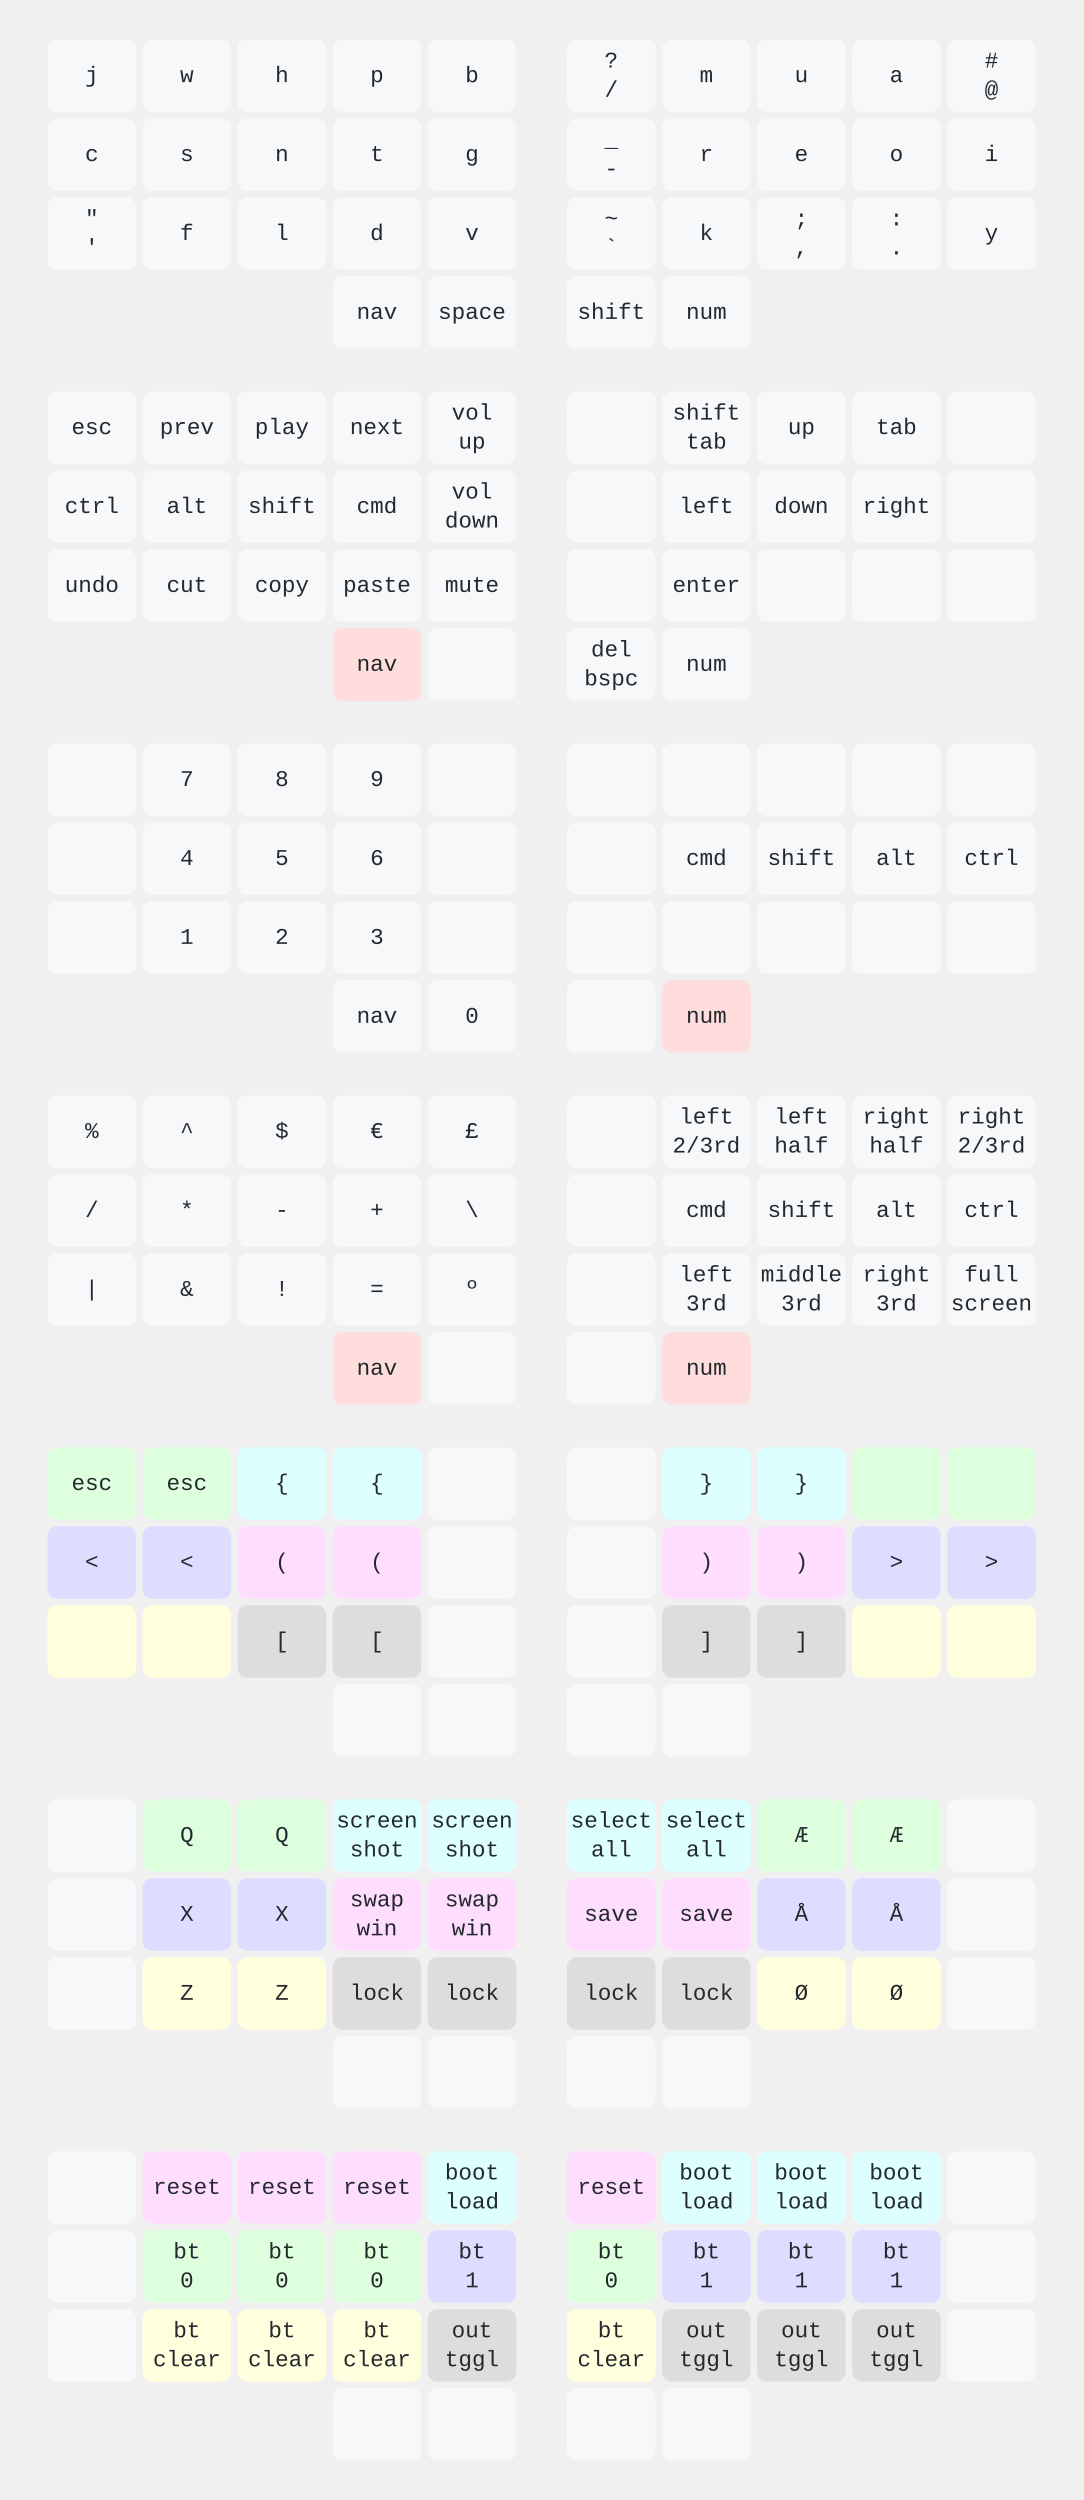
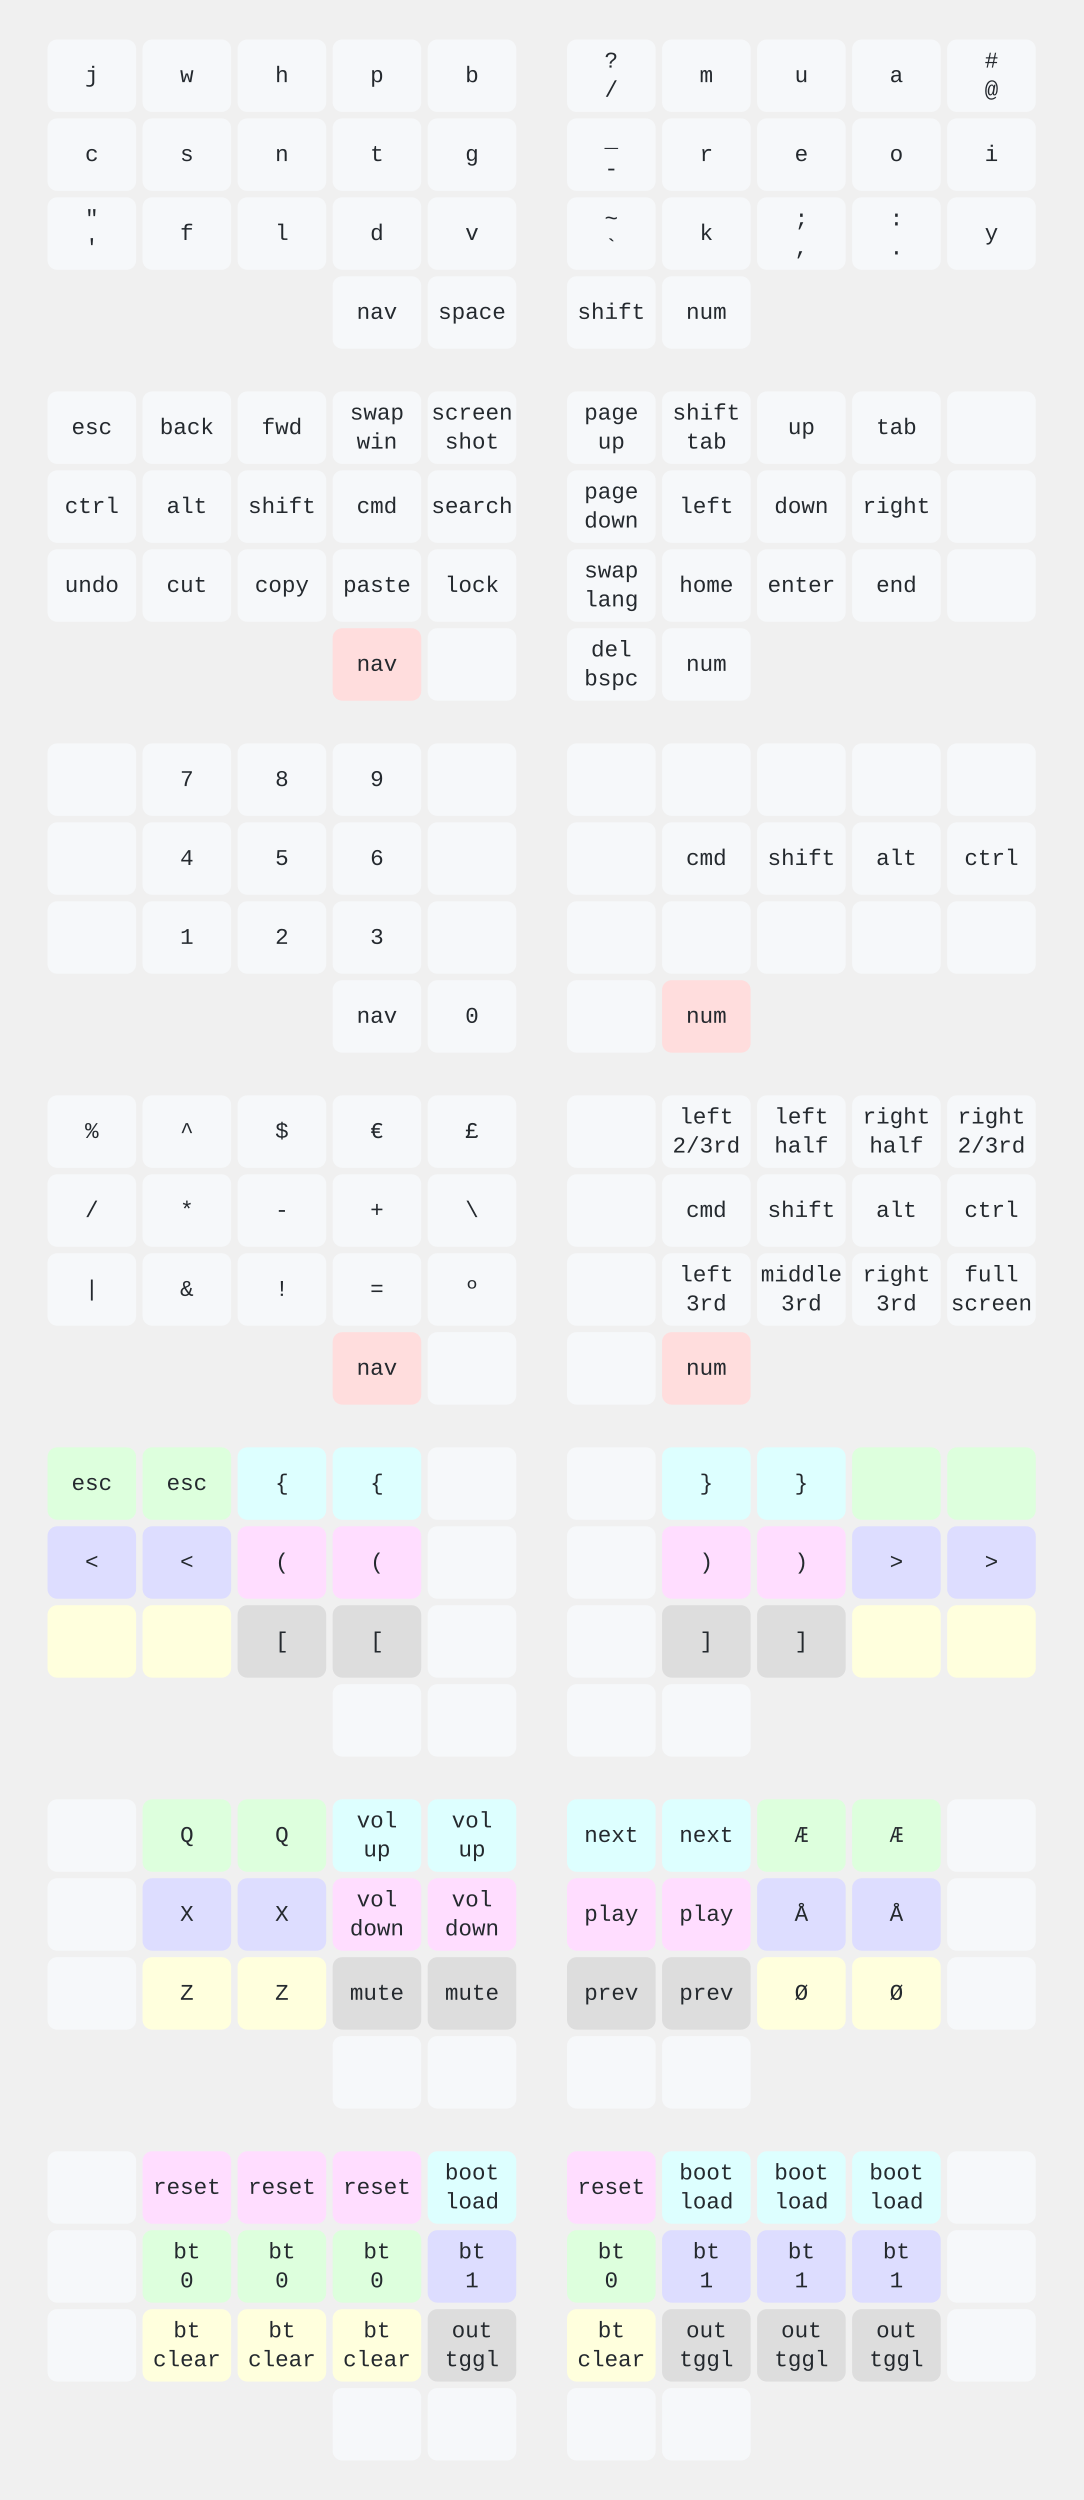
<svg xmlns="http://www.w3.org/2000/svg" width="672.5" height="1552.0" viewBox="0 0 672.5 1552.0">
  <style>
    svg {
        font-family: SFMono-Regular,Consolas,Liberation Mono,Menlo,monospace;
        font-size: 14px;
        font-kerning: normal;
        text-rendering: optimizeLegibility;
        fill: #24292e;
    }

    rect {
        fill: #f6f8fa;
    }

    .green {
        fill: #fdd;
    }

    .green {
        fill: #dfd;
    }

    .purple {
        fill: #ddf;
    }

    .yellow {
        fill: #ffd;
    }

    .blue {
        fill: #dff;
    }

    .pink {
        fill: #fdf;
    }

    .grey {
        fill: #ddd;
    }

    .red {
        fill: #fdd;
    }

    .none {
        fill: #fff;
        fill-opacity: 0.0;
    }
</style>
  <rect rx="6" ry="6" x="29.5" y="24.5" width="55" height="45" class="" />
  <text text-anchor="middle" dominant-baseline="middle" x="57.0" y="47.0">j</text>
  <rect rx="6" ry="6" x="88.5" y="24.5" width="55" height="45" class="" />
  <text text-anchor="middle" dominant-baseline="middle" x="116.0" y="47.0">w</text>
  <rect rx="6" ry="6" x="147.5" y="24.5" width="55" height="45" class="" />
  <text text-anchor="middle" dominant-baseline="middle" x="175.0" y="47.0">h</text>
  <rect rx="6" ry="6" x="206.5" y="24.5" width="55" height="45" class="" />
  <text text-anchor="middle" dominant-baseline="middle" x="234.0" y="47.0">p</text>
  <rect rx="6" ry="6" x="265.5" y="24.5" width="55" height="45" class="" />
  <text text-anchor="middle" dominant-baseline="middle" x="293.0" y="47.0">b</text>
  <rect rx="6" ry="6" x="29.5" y="73.5" width="55" height="45" class="" />
  <text text-anchor="middle" dominant-baseline="middle" x="57.0" y="96.0">c</text>
  <rect rx="6" ry="6" x="88.5" y="73.5" width="55" height="45" class="" />
  <text text-anchor="middle" dominant-baseline="middle" x="116.0" y="96.0">s</text>
  <rect rx="6" ry="6" x="147.5" y="73.5" width="55" height="45" class="" />
  <text text-anchor="middle" dominant-baseline="middle" x="175.0" y="96.0">n</text>
  <rect rx="6" ry="6" x="206.5" y="73.5" width="55" height="45" class="" />
  <text text-anchor="middle" dominant-baseline="middle" x="234.0" y="96.0">t</text>
  <rect rx="6" ry="6" x="265.5" y="73.5" width="55" height="45" class="" />
  <text text-anchor="middle" dominant-baseline="middle" x="293.0" y="96.0">g</text>
  <rect rx="6" ry="6" x="29.5" y="122.5" width="55" height="45" class="" />
  <text text-anchor="middle" dominant-baseline="middle" x="57.0" y="136.0">"</text>
  <text text-anchor="middle" dominant-baseline="middle" x="57.0" y="154.0">'</text>
  <rect rx="6" ry="6" x="88.5" y="122.5" width="55" height="45" class="" />
  <text text-anchor="middle" dominant-baseline="middle" x="116.0" y="145.0">f</text>
  <rect rx="6" ry="6" x="147.5" y="122.5" width="55" height="45" class="" />
  <text text-anchor="middle" dominant-baseline="middle" x="175.0" y="145.0">l</text>
  <rect rx="6" ry="6" x="206.5" y="122.5" width="55" height="45" class="" />
  <text text-anchor="middle" dominant-baseline="middle" x="234.0" y="145.0">d</text>
  <rect rx="6" ry="6" x="265.5" y="122.5" width="55" height="45" class="" />
  <text text-anchor="middle" dominant-baseline="middle" x="293.0" y="145.0">v</text>
  <rect rx="6" ry="6" x="352.0" y="24.5" width="55" height="45" class="" />
  <text text-anchor="middle" dominant-baseline="middle" x="379.5" y="38.0">?</text>
  <text text-anchor="middle" dominant-baseline="middle" x="379.5" y="56.0">/</text>
  <rect rx="6" ry="6" x="411.0" y="24.5" width="55" height="45" class="" />
  <text text-anchor="middle" dominant-baseline="middle" x="438.5" y="47.0">m</text>
  <rect rx="6" ry="6" x="470.0" y="24.5" width="55" height="45" class="" />
  <text text-anchor="middle" dominant-baseline="middle" x="497.5" y="47.0">u</text>
  <rect rx="6" ry="6" x="529.0" y="24.5" width="55" height="45" class="" />
  <text text-anchor="middle" dominant-baseline="middle" x="556.5" y="47.0">a</text>
  <rect rx="6" ry="6" x="588.0" y="24.5" width="55" height="45" class="" />
  <text text-anchor="middle" dominant-baseline="middle" x="615.5" y="38.0">#</text>
  <text text-anchor="middle" dominant-baseline="middle" x="615.5" y="56.0">@</text>
  <rect rx="6" ry="6" x="352.0" y="73.5" width="55" height="45" class="" />
  <text text-anchor="middle" dominant-baseline="middle" x="379.5" y="87.0">_</text>
  <text text-anchor="middle" dominant-baseline="middle" x="379.5" y="105.0">-</text>
  <rect rx="6" ry="6" x="411.0" y="73.5" width="55" height="45" class="" />
  <text text-anchor="middle" dominant-baseline="middle" x="438.5" y="96.0">r</text>
  <rect rx="6" ry="6" x="470.0" y="73.5" width="55" height="45" class="" />
  <text text-anchor="middle" dominant-baseline="middle" x="497.5" y="96.0">e</text>
  <rect rx="6" ry="6" x="529.0" y="73.5" width="55" height="45" class="" />
  <text text-anchor="middle" dominant-baseline="middle" x="556.5" y="96.0">o</text>
  <rect rx="6" ry="6" x="588.0" y="73.5" width="55" height="45" class="" />
  <text text-anchor="middle" dominant-baseline="middle" x="615.5" y="96.0">i</text>
  <rect rx="6" ry="6" x="352.0" y="122.5" width="55" height="45" class="" />
  <text text-anchor="middle" dominant-baseline="middle" x="379.5" y="136.0">~</text>
  <text text-anchor="middle" dominant-baseline="middle" x="379.5" y="154.0">`</text>
  <rect rx="6" ry="6" x="411.0" y="122.5" width="55" height="45" class="" />
  <text text-anchor="middle" dominant-baseline="middle" x="438.5" y="145.0">k</text>
  <rect rx="6" ry="6" x="470.0" y="122.5" width="55" height="45" class="" />
  <text text-anchor="middle" dominant-baseline="middle" x="497.5" y="136.0">;</text>
  <text text-anchor="middle" dominant-baseline="middle" x="497.5" y="154.0">,</text>
  <rect rx="6" ry="6" x="529.0" y="122.5" width="55" height="45" class="" />
  <text text-anchor="middle" dominant-baseline="middle" x="556.5" y="136.0">:</text>
  <text text-anchor="middle" dominant-baseline="middle" x="556.5" y="154.0">.</text>
  <rect rx="6" ry="6" x="588.0" y="122.5" width="55" height="45" class="" />
  <text text-anchor="middle" dominant-baseline="middle" x="615.5" y="145.0">y</text>
  <rect rx="6" ry="6" x="206.5" y="171.5" width="55" height="45" class="" />
  <text text-anchor="middle" dominant-baseline="middle" x="234.0" y="194.0">nav</text>
  <rect rx="6" ry="6" x="265.5" y="171.5" width="55" height="45" class="" />
  <text text-anchor="middle" dominant-baseline="middle" x="293.0" y="194.0">space</text>
  <rect rx="6" ry="6" x="352.0" y="171.5" width="55" height="45" class="" />
  <text text-anchor="middle" dominant-baseline="middle" x="379.5" y="194.0">shift</text>
  <rect rx="6" ry="6" x="411.0" y="171.5" width="55" height="45" class="" />
  <text text-anchor="middle" dominant-baseline="middle" x="438.5" y="194.0">num</text>
  <rect rx="6" ry="6" x="29.5" y="243.0" width="55" height="45" class="" />
  <text text-anchor="middle" dominant-baseline="middle" x="57.0" y="265.5">esc</text>
  <rect rx="6" ry="6" x="88.5" y="243.0" width="55" height="45" class="" />
-   <text text-anchor="middle" dominant-baseline="middle" x="116.0" y="265.5">prev</text>
+   <text text-anchor="middle" dominant-baseline="middle" x="116.0" y="265.5">back</text>
  <rect rx="6" ry="6" x="147.5" y="243.0" width="55" height="45" class="" />
-   <text text-anchor="middle" dominant-baseline="middle" x="175.0" y="265.5">play</text>
+   <text text-anchor="middle" dominant-baseline="middle" x="175.0" y="265.5">fwd</text>
  <rect rx="6" ry="6" x="206.5" y="243.0" width="55" height="45" class="" />
-   <text text-anchor="middle" dominant-baseline="middle" x="234.0" y="265.5">next</text>
+   <text text-anchor="middle" dominant-baseline="middle" x="234.0" y="256.5">swap</text>
+   <text text-anchor="middle" dominant-baseline="middle" x="234.0" y="274.5">win</text>
  <rect rx="6" ry="6" x="265.5" y="243.0" width="55" height="45" class="" />
-   <text text-anchor="middle" dominant-baseline="middle" x="293.0" y="256.5">vol</text>
-   <text text-anchor="middle" dominant-baseline="middle" x="293.0" y="274.5">up</text>
+   <text text-anchor="middle" dominant-baseline="middle" x="293.0" y="256.5">screen</text>
+   <text text-anchor="middle" dominant-baseline="middle" x="293.0" y="274.5">shot</text>
  <rect rx="6" ry="6" x="29.5" y="292.0" width="55" height="45" class="" />
  <text text-anchor="middle" dominant-baseline="middle" x="57.0" y="314.5">ctrl</text>
  <rect rx="6" ry="6" x="88.5" y="292.0" width="55" height="45" class="" />
  <text text-anchor="middle" dominant-baseline="middle" x="116.0" y="314.5">alt</text>
  <rect rx="6" ry="6" x="147.5" y="292.0" width="55" height="45" class="" />
  <text text-anchor="middle" dominant-baseline="middle" x="175.0" y="314.5">shift</text>
  <rect rx="6" ry="6" x="206.5" y="292.0" width="55" height="45" class="" />
  <text text-anchor="middle" dominant-baseline="middle" x="234.0" y="314.5">cmd</text>
  <rect rx="6" ry="6" x="265.5" y="292.0" width="55" height="45" class="" />
-   <text text-anchor="middle" dominant-baseline="middle" x="293.0" y="305.5">vol</text>
-   <text text-anchor="middle" dominant-baseline="middle" x="293.0" y="323.5">down</text>
+   <text text-anchor="middle" dominant-baseline="middle" x="293.0" y="314.5">search</text>
  <rect rx="6" ry="6" x="29.5" y="341.0" width="55" height="45" class="" />
  <text text-anchor="middle" dominant-baseline="middle" x="57.0" y="363.5">undo</text>
  <rect rx="6" ry="6" x="88.5" y="341.0" width="55" height="45" class="" />
  <text text-anchor="middle" dominant-baseline="middle" x="116.0" y="363.5">cut</text>
  <rect rx="6" ry="6" x="147.5" y="341.0" width="55" height="45" class="" />
  <text text-anchor="middle" dominant-baseline="middle" x="175.0" y="363.5">copy</text>
  <rect rx="6" ry="6" x="206.5" y="341.0" width="55" height="45" class="" />
  <text text-anchor="middle" dominant-baseline="middle" x="234.0" y="363.5">paste</text>
  <rect rx="6" ry="6" x="265.5" y="341.0" width="55" height="45" class="" />
-   <text text-anchor="middle" dominant-baseline="middle" x="293.0" y="363.5">mute</text>
+   <text text-anchor="middle" dominant-baseline="middle" x="293.0" y="363.5">lock</text>
  <rect rx="6" ry="6" x="352.0" y="243.0" width="55" height="45" class="" />
+   <text text-anchor="middle" dominant-baseline="middle" x="379.5" y="256.5">page</text>
+   <text text-anchor="middle" dominant-baseline="middle" x="379.5" y="274.5">up</text>
  <rect rx="6" ry="6" x="411.0" y="243.0" width="55" height="45" class="" />
  <text text-anchor="middle" dominant-baseline="middle" x="438.5" y="256.5">shift</text>
  <text text-anchor="middle" dominant-baseline="middle" x="438.5" y="274.5">tab</text>
  <rect rx="6" ry="6" x="470.0" y="243.0" width="55" height="45" class="" />
  <text text-anchor="middle" dominant-baseline="middle" x="497.5" y="265.5">up</text>
  <rect rx="6" ry="6" x="529.0" y="243.0" width="55" height="45" class="" />
  <text text-anchor="middle" dominant-baseline="middle" x="556.5" y="265.5">tab</text>
  <rect rx="6" ry="6" x="588.0" y="243.0" width="55" height="45" class="" />
  <rect rx="6" ry="6" x="352.0" y="292.0" width="55" height="45" class="" />
+   <text text-anchor="middle" dominant-baseline="middle" x="379.5" y="305.5">page</text>
+   <text text-anchor="middle" dominant-baseline="middle" x="379.5" y="323.5">down</text>
  <rect rx="6" ry="6" x="411.0" y="292.0" width="55" height="45" class="" />
  <text text-anchor="middle" dominant-baseline="middle" x="438.5" y="314.5">left</text>
  <rect rx="6" ry="6" x="470.0" y="292.0" width="55" height="45" class="" />
  <text text-anchor="middle" dominant-baseline="middle" x="497.5" y="314.5">down</text>
  <rect rx="6" ry="6" x="529.0" y="292.0" width="55" height="45" class="" />
  <text text-anchor="middle" dominant-baseline="middle" x="556.5" y="314.5">right</text>
  <rect rx="6" ry="6" x="588.0" y="292.0" width="55" height="45" class="" />
  <rect rx="6" ry="6" x="352.0" y="341.0" width="55" height="45" class="" />
+   <text text-anchor="middle" dominant-baseline="middle" x="379.5" y="354.5">swap</text>
+   <text text-anchor="middle" dominant-baseline="middle" x="379.5" y="372.5">lang</text>
  <rect rx="6" ry="6" x="411.0" y="341.0" width="55" height="45" class="" />
-   <text text-anchor="middle" dominant-baseline="middle" x="438.5" y="363.5">enter</text>
+   <text text-anchor="middle" dominant-baseline="middle" x="438.5" y="363.5">home</text>
  <rect rx="6" ry="6" x="470.0" y="341.0" width="55" height="45" class="" />
+   <text text-anchor="middle" dominant-baseline="middle" x="497.5" y="363.5">enter</text>
  <rect rx="6" ry="6" x="529.0" y="341.0" width="55" height="45" class="" />
+   <text text-anchor="middle" dominant-baseline="middle" x="556.5" y="363.5">end</text>
  <rect rx="6" ry="6" x="588.0" y="341.0" width="55" height="45" class="" />
  <rect rx="6" ry="6" x="206.5" y="390.0" width="55" height="45" class="red" />
  <text text-anchor="middle" dominant-baseline="middle" x="234.0" y="412.5">nav</text>
  <rect rx="6" ry="6" x="265.5" y="390.0" width="55" height="45" class="" />
  <rect rx="6" ry="6" x="352.0" y="390.0" width="55" height="45" class="" />
  <text text-anchor="middle" dominant-baseline="middle" x="379.5" y="403.5">del</text>
  <text text-anchor="middle" dominant-baseline="middle" x="379.5" y="421.5">bspc</text>
  <rect rx="6" ry="6" x="411.0" y="390.0" width="55" height="45" class="" />
  <text text-anchor="middle" dominant-baseline="middle" x="438.5" y="412.5">num</text>
  <rect rx="6" ry="6" x="29.5" y="461.5" width="55" height="45" class="" />
  <rect rx="6" ry="6" x="88.5" y="461.5" width="55" height="45" class="" />
  <text text-anchor="middle" dominant-baseline="middle" x="116.0" y="484.0">7</text>
  <rect rx="6" ry="6" x="147.5" y="461.5" width="55" height="45" class="" />
  <text text-anchor="middle" dominant-baseline="middle" x="175.0" y="484.0">8</text>
  <rect rx="6" ry="6" x="206.5" y="461.5" width="55" height="45" class="" />
  <text text-anchor="middle" dominant-baseline="middle" x="234.0" y="484.0">9</text>
  <rect rx="6" ry="6" x="265.5" y="461.5" width="55" height="45" class="" />
  <rect rx="6" ry="6" x="29.5" y="510.5" width="55" height="45" class="" />
  <rect rx="6" ry="6" x="88.5" y="510.5" width="55" height="45" class="" />
  <text text-anchor="middle" dominant-baseline="middle" x="116.0" y="533.0">4</text>
  <rect rx="6" ry="6" x="147.5" y="510.5" width="55" height="45" class="" />
  <text text-anchor="middle" dominant-baseline="middle" x="175.0" y="533.0">5</text>
  <rect rx="6" ry="6" x="206.5" y="510.5" width="55" height="45" class="" />
  <text text-anchor="middle" dominant-baseline="middle" x="234.0" y="533.0">6</text>
  <rect rx="6" ry="6" x="265.5" y="510.5" width="55" height="45" class="" />
  <rect rx="6" ry="6" x="29.5" y="559.5" width="55" height="45" class="" />
  <rect rx="6" ry="6" x="88.5" y="559.5" width="55" height="45" class="" />
  <text text-anchor="middle" dominant-baseline="middle" x="116.0" y="582.0">1</text>
  <rect rx="6" ry="6" x="147.5" y="559.5" width="55" height="45" class="" />
  <text text-anchor="middle" dominant-baseline="middle" x="175.0" y="582.0">2</text>
  <rect rx="6" ry="6" x="206.5" y="559.5" width="55" height="45" class="" />
  <text text-anchor="middle" dominant-baseline="middle" x="234.0" y="582.0">3</text>
  <rect rx="6" ry="6" x="265.5" y="559.5" width="55" height="45" class="" />
  <rect rx="6" ry="6" x="352.0" y="461.5" width="55" height="45" class="" />
  <rect rx="6" ry="6" x="411.0" y="461.5" width="55" height="45" class="" />
  <rect rx="6" ry="6" x="470.0" y="461.5" width="55" height="45" class="" />
  <rect rx="6" ry="6" x="529.0" y="461.5" width="55" height="45" class="" />
  <rect rx="6" ry="6" x="588.0" y="461.5" width="55" height="45" class="" />
  <rect rx="6" ry="6" x="352.0" y="510.5" width="55" height="45" class="" />
  <rect rx="6" ry="6" x="411.0" y="510.5" width="55" height="45" class="" />
  <text text-anchor="middle" dominant-baseline="middle" x="438.5" y="533.0">cmd</text>
  <rect rx="6" ry="6" x="470.0" y="510.5" width="55" height="45" class="" />
  <text text-anchor="middle" dominant-baseline="middle" x="497.5" y="533.0">shift</text>
  <rect rx="6" ry="6" x="529.0" y="510.5" width="55" height="45" class="" />
  <text text-anchor="middle" dominant-baseline="middle" x="556.5" y="533.0">alt</text>
  <rect rx="6" ry="6" x="588.0" y="510.5" width="55" height="45" class="" />
  <text text-anchor="middle" dominant-baseline="middle" x="615.5" y="533.0">ctrl</text>
  <rect rx="6" ry="6" x="352.0" y="559.5" width="55" height="45" class="" />
  <rect rx="6" ry="6" x="411.0" y="559.5" width="55" height="45" class="" />
  <rect rx="6" ry="6" x="470.0" y="559.5" width="55" height="45" class="" />
  <rect rx="6" ry="6" x="529.0" y="559.5" width="55" height="45" class="" />
  <rect rx="6" ry="6" x="588.0" y="559.5" width="55" height="45" class="" />
  <rect rx="6" ry="6" x="206.5" y="608.5" width="55" height="45" class="" />
  <text text-anchor="middle" dominant-baseline="middle" x="234.0" y="631.0">nav</text>
  <rect rx="6" ry="6" x="265.5" y="608.5" width="55" height="45" class="" />
  <text text-anchor="middle" dominant-baseline="middle" x="293.0" y="631.0">0</text>
  <rect rx="6" ry="6" x="352.0" y="608.5" width="55" height="45" class="" />
  <rect rx="6" ry="6" x="411.0" y="608.5" width="55" height="45" class="red" />
  <text text-anchor="middle" dominant-baseline="middle" x="438.5" y="631.0">num</text>
  <rect rx="6" ry="6" x="29.5" y="680.0" width="55" height="45" class="" />
  <text text-anchor="middle" dominant-baseline="middle" x="57.0" y="702.5">%</text>
  <rect rx="6" ry="6" x="88.5" y="680.0" width="55" height="45" class="" />
  <text text-anchor="middle" dominant-baseline="middle" x="116.0" y="702.5">^</text>
  <rect rx="6" ry="6" x="147.5" y="680.0" width="55" height="45" class="" />
  <text text-anchor="middle" dominant-baseline="middle" x="175.0" y="702.5">$</text>
  <rect rx="6" ry="6" x="206.5" y="680.0" width="55" height="45" class="" />
  <text text-anchor="middle" dominant-baseline="middle" x="234.0" y="702.5">€</text>
  <rect rx="6" ry="6" x="265.5" y="680.0" width="55" height="45" class="" />
  <text text-anchor="middle" dominant-baseline="middle" x="293.0" y="702.5">£</text>
  <rect rx="6" ry="6" x="29.5" y="729.0" width="55" height="45" class="" />
  <text text-anchor="middle" dominant-baseline="middle" x="57.0" y="751.5">/</text>
  <rect rx="6" ry="6" x="88.5" y="729.0" width="55" height="45" class="" />
  <text text-anchor="middle" dominant-baseline="middle" x="116.0" y="751.5">*</text>
  <rect rx="6" ry="6" x="147.5" y="729.0" width="55" height="45" class="" />
  <text text-anchor="middle" dominant-baseline="middle" x="175.0" y="751.5">-</text>
  <rect rx="6" ry="6" x="206.5" y="729.0" width="55" height="45" class="" />
  <text text-anchor="middle" dominant-baseline="middle" x="234.0" y="751.5">+</text>
  <rect rx="6" ry="6" x="265.5" y="729.0" width="55" height="45" class="" />
  <text text-anchor="middle" dominant-baseline="middle" x="293.0" y="751.5">\</text>
  <rect rx="6" ry="6" x="29.5" y="778.0" width="55" height="45" class="" />
  <text text-anchor="middle" dominant-baseline="middle" x="57.0" y="800.5">|</text>
  <rect rx="6" ry="6" x="88.5" y="778.0" width="55" height="45" class="" />
  <text text-anchor="middle" dominant-baseline="middle" x="116.0" y="800.5">&amp;</text>
  <rect rx="6" ry="6" x="147.5" y="778.0" width="55" height="45" class="" />
  <text text-anchor="middle" dominant-baseline="middle" x="175.0" y="800.5">!</text>
  <rect rx="6" ry="6" x="206.5" y="778.0" width="55" height="45" class="" />
  <text text-anchor="middle" dominant-baseline="middle" x="234.0" y="800.5">=</text>
  <rect rx="6" ry="6" x="265.5" y="778.0" width="55" height="45" class="" />
  <text text-anchor="middle" dominant-baseline="middle" x="293.0" y="800.5">º</text>
  <rect rx="6" ry="6" x="352.0" y="680.0" width="55" height="45" class="" />
  <rect rx="6" ry="6" x="411.0" y="680.0" width="55" height="45" class="" />
  <text text-anchor="middle" dominant-baseline="middle" x="438.5" y="693.5">left</text>
  <text text-anchor="middle" dominant-baseline="middle" x="438.5" y="711.5">2/3rd</text>
  <rect rx="6" ry="6" x="470.0" y="680.0" width="55" height="45" class="" />
  <text text-anchor="middle" dominant-baseline="middle" x="497.5" y="693.5">left</text>
  <text text-anchor="middle" dominant-baseline="middle" x="497.5" y="711.5">half</text>
  <rect rx="6" ry="6" x="529.0" y="680.0" width="55" height="45" class="" />
  <text text-anchor="middle" dominant-baseline="middle" x="556.5" y="693.5">right</text>
  <text text-anchor="middle" dominant-baseline="middle" x="556.5" y="711.5">half</text>
  <rect rx="6" ry="6" x="588.0" y="680.0" width="55" height="45" class="" />
  <text text-anchor="middle" dominant-baseline="middle" x="615.5" y="693.5">right</text>
  <text text-anchor="middle" dominant-baseline="middle" x="615.5" y="711.5">2/3rd</text>
  <rect rx="6" ry="6" x="352.0" y="729.0" width="55" height="45" class="" />
  <rect rx="6" ry="6" x="411.0" y="729.0" width="55" height="45" class="" />
  <text text-anchor="middle" dominant-baseline="middle" x="438.5" y="751.5">cmd</text>
  <rect rx="6" ry="6" x="470.0" y="729.0" width="55" height="45" class="" />
  <text text-anchor="middle" dominant-baseline="middle" x="497.5" y="751.5">shift</text>
  <rect rx="6" ry="6" x="529.0" y="729.0" width="55" height="45" class="" />
  <text text-anchor="middle" dominant-baseline="middle" x="556.5" y="751.5">alt</text>
  <rect rx="6" ry="6" x="588.0" y="729.0" width="55" height="45" class="" />
  <text text-anchor="middle" dominant-baseline="middle" x="615.5" y="751.5">ctrl</text>
  <rect rx="6" ry="6" x="352.0" y="778.0" width="55" height="45" class="" />
  <rect rx="6" ry="6" x="411.0" y="778.0" width="55" height="45" class="" />
  <text text-anchor="middle" dominant-baseline="middle" x="438.5" y="791.5">left</text>
  <text text-anchor="middle" dominant-baseline="middle" x="438.5" y="809.5">3rd</text>
  <rect rx="6" ry="6" x="470.0" y="778.0" width="55" height="45" class="" />
  <text text-anchor="middle" dominant-baseline="middle" x="497.5" y="791.5">middle</text>
  <text text-anchor="middle" dominant-baseline="middle" x="497.5" y="809.5">3rd</text>
  <rect rx="6" ry="6" x="529.0" y="778.0" width="55" height="45" class="" />
  <text text-anchor="middle" dominant-baseline="middle" x="556.5" y="791.5">right</text>
  <text text-anchor="middle" dominant-baseline="middle" x="556.5" y="809.5">3rd</text>
  <rect rx="6" ry="6" x="588.0" y="778.0" width="55" height="45" class="" />
  <text text-anchor="middle" dominant-baseline="middle" x="615.5" y="791.5">full</text>
  <text text-anchor="middle" dominant-baseline="middle" x="615.5" y="809.5">screen</text>
  <rect rx="6" ry="6" x="206.5" y="827.0" width="55" height="45" class="red" />
  <text text-anchor="middle" dominant-baseline="middle" x="234.0" y="849.5">nav</text>
  <rect rx="6" ry="6" x="265.5" y="827.0" width="55" height="45" class="" />
  <rect rx="6" ry="6" x="352.0" y="827.0" width="55" height="45" class="" />
  <rect rx="6" ry="6" x="411.0" y="827.0" width="55" height="45" class="red" />
  <text text-anchor="middle" dominant-baseline="middle" x="438.5" y="849.5">num</text>
  <rect rx="6" ry="6" x="29.5" y="898.5" width="55" height="45" class="green" />
  <text text-anchor="middle" dominant-baseline="middle" x="57.0" y="921.0">esc</text>
  <rect rx="6" ry="6" x="88.5" y="898.5" width="55" height="45" class="green" />
  <text text-anchor="middle" dominant-baseline="middle" x="116.0" y="921.0">esc</text>
  <rect rx="6" ry="6" x="147.5" y="898.5" width="55" height="45" class="blue" />
  <text text-anchor="middle" dominant-baseline="middle" x="175.0" y="921.0">{</text>
  <rect rx="6" ry="6" x="206.5" y="898.5" width="55" height="45" class="blue" />
  <text text-anchor="middle" dominant-baseline="middle" x="234.0" y="921.0">{</text>
  <rect rx="6" ry="6" x="265.5" y="898.5" width="55" height="45" class="" />
  <rect rx="6" ry="6" x="29.5" y="947.5" width="55" height="45" class="purple" />
  <text text-anchor="middle" dominant-baseline="middle" x="57.0" y="970.0">&lt;</text>
  <rect rx="6" ry="6" x="88.5" y="947.5" width="55" height="45" class="purple" />
  <text text-anchor="middle" dominant-baseline="middle" x="116.0" y="970.0">&lt;</text>
  <rect rx="6" ry="6" x="147.5" y="947.5" width="55" height="45" class="pink" />
  <text text-anchor="middle" dominant-baseline="middle" x="175.0" y="970.0">(</text>
  <rect rx="6" ry="6" x="206.5" y="947.5" width="55" height="45" class="pink" />
  <text text-anchor="middle" dominant-baseline="middle" x="234.0" y="970.0">(</text>
  <rect rx="6" ry="6" x="265.5" y="947.5" width="55" height="45" class="" />
  <rect rx="6" ry="6" x="29.5" y="996.5" width="55" height="45" class="yellow" />
  <rect rx="6" ry="6" x="88.5" y="996.5" width="55" height="45" class="yellow" />
  <rect rx="6" ry="6" x="147.5" y="996.5" width="55" height="45" class="grey" />
  <text text-anchor="middle" dominant-baseline="middle" x="175.0" y="1019.0">[</text>
  <rect rx="6" ry="6" x="206.5" y="996.5" width="55" height="45" class="grey" />
  <text text-anchor="middle" dominant-baseline="middle" x="234.0" y="1019.0">[</text>
  <rect rx="6" ry="6" x="265.5" y="996.5" width="55" height="45" class="" />
  <rect rx="6" ry="6" x="352.0" y="898.5" width="55" height="45" class="" />
  <rect rx="6" ry="6" x="411.0" y="898.5" width="55" height="45" class="blue" />
  <text text-anchor="middle" dominant-baseline="middle" x="438.5" y="921.0">}</text>
  <rect rx="6" ry="6" x="470.0" y="898.5" width="55" height="45" class="blue" />
  <text text-anchor="middle" dominant-baseline="middle" x="497.5" y="921.0">}</text>
  <rect rx="6" ry="6" x="529.0" y="898.5" width="55" height="45" class="green" />
  <rect rx="6" ry="6" x="588.0" y="898.5" width="55" height="45" class="green" />
  <rect rx="6" ry="6" x="352.0" y="947.5" width="55" height="45" class="" />
  <rect rx="6" ry="6" x="411.0" y="947.5" width="55" height="45" class="pink" />
  <text text-anchor="middle" dominant-baseline="middle" x="438.5" y="970.0">)</text>
  <rect rx="6" ry="6" x="470.0" y="947.5" width="55" height="45" class="pink" />
  <text text-anchor="middle" dominant-baseline="middle" x="497.5" y="970.0">)</text>
  <rect rx="6" ry="6" x="529.0" y="947.5" width="55" height="45" class="purple" />
  <text text-anchor="middle" dominant-baseline="middle" x="556.5" y="970.0">&gt;</text>
  <rect rx="6" ry="6" x="588.0" y="947.5" width="55" height="45" class="purple" />
  <text text-anchor="middle" dominant-baseline="middle" x="615.5" y="970.0">&gt;</text>
  <rect rx="6" ry="6" x="352.0" y="996.5" width="55" height="45" class="" />
  <rect rx="6" ry="6" x="411.0" y="996.5" width="55" height="45" class="grey" />
  <text text-anchor="middle" dominant-baseline="middle" x="438.5" y="1019.0">]</text>
  <rect rx="6" ry="6" x="470.0" y="996.5" width="55" height="45" class="grey" />
  <text text-anchor="middle" dominant-baseline="middle" x="497.5" y="1019.0">]</text>
  <rect rx="6" ry="6" x="529.0" y="996.5" width="55" height="45" class="yellow" />
  <rect rx="6" ry="6" x="588.0" y="996.5" width="55" height="45" class="yellow" />
  <rect rx="6" ry="6" x="206.5" y="1045.5" width="55" height="45" class="" />
  <rect rx="6" ry="6" x="265.5" y="1045.5" width="55" height="45" class="" />
  <rect rx="6" ry="6" x="352.0" y="1045.5" width="55" height="45" class="" />
  <rect rx="6" ry="6" x="411.0" y="1045.5" width="55" height="45" class="" />
  <rect rx="6" ry="6" x="29.5" y="1117.0" width="55" height="45" class="" />
  <rect rx="6" ry="6" x="88.5" y="1117.0" width="55" height="45" class="green" />
  <text text-anchor="middle" dominant-baseline="middle" x="116.0" y="1139.5">Q</text>
  <rect rx="6" ry="6" x="147.5" y="1117.0" width="55" height="45" class="green" />
  <text text-anchor="middle" dominant-baseline="middle" x="175.0" y="1139.5">Q</text>
  <rect rx="6" ry="6" x="206.5" y="1117.0" width="55" height="45" class="blue" />
-   <text text-anchor="middle" dominant-baseline="middle" x="234.0" y="1130.5">screen</text>
-   <text text-anchor="middle" dominant-baseline="middle" x="234.0" y="1148.5">shot</text>
+   <text text-anchor="middle" dominant-baseline="middle" x="234.0" y="1130.5">vol</text>
+   <text text-anchor="middle" dominant-baseline="middle" x="234.0" y="1148.5">up</text>
  <rect rx="6" ry="6" x="265.5" y="1117.0" width="55" height="45" class="blue" />
-   <text text-anchor="middle" dominant-baseline="middle" x="293.0" y="1130.5">screen</text>
-   <text text-anchor="middle" dominant-baseline="middle" x="293.0" y="1148.5">shot</text>
+   <text text-anchor="middle" dominant-baseline="middle" x="293.0" y="1130.5">vol</text>
+   <text text-anchor="middle" dominant-baseline="middle" x="293.0" y="1148.5">up</text>
  <rect rx="6" ry="6" x="29.5" y="1166.0" width="55" height="45" class="" />
  <rect rx="6" ry="6" x="88.5" y="1166.0" width="55" height="45" class="purple" />
  <text text-anchor="middle" dominant-baseline="middle" x="116.0" y="1188.5">X</text>
  <rect rx="6" ry="6" x="147.5" y="1166.0" width="55" height="45" class="purple" />
  <text text-anchor="middle" dominant-baseline="middle" x="175.0" y="1188.5">X</text>
  <rect rx="6" ry="6" x="206.5" y="1166.0" width="55" height="45" class="pink" />
-   <text text-anchor="middle" dominant-baseline="middle" x="234.0" y="1179.5">swap</text>
-   <text text-anchor="middle" dominant-baseline="middle" x="234.0" y="1197.5">win</text>
+   <text text-anchor="middle" dominant-baseline="middle" x="234.0" y="1179.5">vol</text>
+   <text text-anchor="middle" dominant-baseline="middle" x="234.0" y="1197.5">down</text>
  <rect rx="6" ry="6" x="265.5" y="1166.0" width="55" height="45" class="pink" />
-   <text text-anchor="middle" dominant-baseline="middle" x="293.0" y="1179.5">swap</text>
-   <text text-anchor="middle" dominant-baseline="middle" x="293.0" y="1197.5">win</text>
+   <text text-anchor="middle" dominant-baseline="middle" x="293.0" y="1179.5">vol</text>
+   <text text-anchor="middle" dominant-baseline="middle" x="293.0" y="1197.5">down</text>
  <rect rx="6" ry="6" x="29.5" y="1215.0" width="55" height="45" class="" />
  <rect rx="6" ry="6" x="88.5" y="1215.0" width="55" height="45" class="yellow" />
  <text text-anchor="middle" dominant-baseline="middle" x="116.0" y="1237.5">Z</text>
  <rect rx="6" ry="6" x="147.5" y="1215.0" width="55" height="45" class="yellow" />
  <text text-anchor="middle" dominant-baseline="middle" x="175.0" y="1237.5">Z</text>
  <rect rx="6" ry="6" x="206.5" y="1215.0" width="55" height="45" class="grey" />
-   <text text-anchor="middle" dominant-baseline="middle" x="234.0" y="1237.5">lock</text>
+   <text text-anchor="middle" dominant-baseline="middle" x="234.0" y="1237.5">mute</text>
  <rect rx="6" ry="6" x="265.5" y="1215.0" width="55" height="45" class="grey" />
-   <text text-anchor="middle" dominant-baseline="middle" x="293.0" y="1237.5">lock</text>
+   <text text-anchor="middle" dominant-baseline="middle" x="293.0" y="1237.5">mute</text>
  <rect rx="6" ry="6" x="352.0" y="1117.0" width="55" height="45" class="blue" />
-   <text text-anchor="middle" dominant-baseline="middle" x="379.5" y="1130.5">select</text>
-   <text text-anchor="middle" dominant-baseline="middle" x="379.5" y="1148.5">all</text>
+   <text text-anchor="middle" dominant-baseline="middle" x="379.5" y="1139.5">next</text>
  <rect rx="6" ry="6" x="411.0" y="1117.0" width="55" height="45" class="blue" />
-   <text text-anchor="middle" dominant-baseline="middle" x="438.5" y="1130.5">select</text>
-   <text text-anchor="middle" dominant-baseline="middle" x="438.5" y="1148.5">all</text>
+   <text text-anchor="middle" dominant-baseline="middle" x="438.5" y="1139.5">next</text>
  <rect rx="6" ry="6" x="470.0" y="1117.0" width="55" height="45" class="green" />
  <text text-anchor="middle" dominant-baseline="middle" x="497.5" y="1139.5">Æ</text>
  <rect rx="6" ry="6" x="529.0" y="1117.0" width="55" height="45" class="green" />
  <text text-anchor="middle" dominant-baseline="middle" x="556.5" y="1139.5">Æ</text>
  <rect rx="6" ry="6" x="588.0" y="1117.0" width="55" height="45" class="" />
  <rect rx="6" ry="6" x="352.0" y="1166.0" width="55" height="45" class="pink" />
-   <text text-anchor="middle" dominant-baseline="middle" x="379.5" y="1188.5">save</text>
+   <text text-anchor="middle" dominant-baseline="middle" x="379.5" y="1188.5">play</text>
  <rect rx="6" ry="6" x="411.0" y="1166.0" width="55" height="45" class="pink" />
-   <text text-anchor="middle" dominant-baseline="middle" x="438.5" y="1188.5">save</text>
+   <text text-anchor="middle" dominant-baseline="middle" x="438.5" y="1188.5">play</text>
  <rect rx="6" ry="6" x="470.0" y="1166.0" width="55" height="45" class="purple" />
  <text text-anchor="middle" dominant-baseline="middle" x="497.5" y="1188.5">Å</text>
  <rect rx="6" ry="6" x="529.0" y="1166.0" width="55" height="45" class="purple" />
  <text text-anchor="middle" dominant-baseline="middle" x="556.5" y="1188.5">Å</text>
  <rect rx="6" ry="6" x="588.0" y="1166.0" width="55" height="45" class="" />
  <rect rx="6" ry="6" x="352.0" y="1215.0" width="55" height="45" class="grey" />
-   <text text-anchor="middle" dominant-baseline="middle" x="379.5" y="1237.5">lock</text>
+   <text text-anchor="middle" dominant-baseline="middle" x="379.5" y="1237.5">prev</text>
  <rect rx="6" ry="6" x="411.0" y="1215.0" width="55" height="45" class="grey" />
-   <text text-anchor="middle" dominant-baseline="middle" x="438.5" y="1237.5">lock</text>
+   <text text-anchor="middle" dominant-baseline="middle" x="438.5" y="1237.5">prev</text>
  <rect rx="6" ry="6" x="470.0" y="1215.0" width="55" height="45" class="yellow" />
  <text text-anchor="middle" dominant-baseline="middle" x="497.5" y="1237.5">Ø</text>
  <rect rx="6" ry="6" x="529.0" y="1215.0" width="55" height="45" class="yellow" />
  <text text-anchor="middle" dominant-baseline="middle" x="556.5" y="1237.5">Ø</text>
  <rect rx="6" ry="6" x="588.0" y="1215.0" width="55" height="45" class="" />
  <rect rx="6" ry="6" x="206.5" y="1264.0" width="55" height="45" class="" />
  <rect rx="6" ry="6" x="265.5" y="1264.0" width="55" height="45" class="" />
  <rect rx="6" ry="6" x="352.0" y="1264.0" width="55" height="45" class="" />
  <rect rx="6" ry="6" x="411.0" y="1264.0" width="55" height="45" class="" />
  <rect rx="6" ry="6" x="29.5" y="1335.5" width="55" height="45" class="" />
  <rect rx="6" ry="6" x="88.5" y="1335.5" width="55" height="45" class="pink" />
  <text text-anchor="middle" dominant-baseline="middle" x="116.0" y="1358.0">reset</text>
  <rect rx="6" ry="6" x="147.5" y="1335.5" width="55" height="45" class="pink" />
  <text text-anchor="middle" dominant-baseline="middle" x="175.0" y="1358.0">reset</text>
  <rect rx="6" ry="6" x="206.5" y="1335.5" width="55" height="45" class="pink" />
  <text text-anchor="middle" dominant-baseline="middle" x="234.0" y="1358.0">reset</text>
  <rect rx="6" ry="6" x="265.5" y="1335.5" width="55" height="45" class="blue" />
  <text text-anchor="middle" dominant-baseline="middle" x="293.0" y="1349.0">boot</text>
  <text text-anchor="middle" dominant-baseline="middle" x="293.0" y="1367.0">load</text>
  <rect rx="6" ry="6" x="29.5" y="1384.5" width="55" height="45" class="" />
  <rect rx="6" ry="6" x="88.5" y="1384.5" width="55" height="45" class="green" />
  <text text-anchor="middle" dominant-baseline="middle" x="116.0" y="1398.0">bt</text>
  <text text-anchor="middle" dominant-baseline="middle" x="116.0" y="1416.0">0</text>
  <rect rx="6" ry="6" x="147.5" y="1384.5" width="55" height="45" class="green" />
  <text text-anchor="middle" dominant-baseline="middle" x="175.0" y="1398.0">bt</text>
  <text text-anchor="middle" dominant-baseline="middle" x="175.0" y="1416.0">0</text>
  <rect rx="6" ry="6" x="206.5" y="1384.5" width="55" height="45" class="green" />
  <text text-anchor="middle" dominant-baseline="middle" x="234.0" y="1398.0">bt</text>
  <text text-anchor="middle" dominant-baseline="middle" x="234.0" y="1416.0">0</text>
  <rect rx="6" ry="6" x="265.5" y="1384.5" width="55" height="45" class="purple" />
  <text text-anchor="middle" dominant-baseline="middle" x="293.0" y="1398.0">bt</text>
  <text text-anchor="middle" dominant-baseline="middle" x="293.0" y="1416.0">1</text>
  <rect rx="6" ry="6" x="29.5" y="1433.5" width="55" height="45" class="" />
  <rect rx="6" ry="6" x="88.5" y="1433.5" width="55" height="45" class="yellow" />
  <text text-anchor="middle" dominant-baseline="middle" x="116.0" y="1447.0">bt</text>
  <text text-anchor="middle" dominant-baseline="middle" x="116.0" y="1465.0">clear</text>
  <rect rx="6" ry="6" x="147.5" y="1433.5" width="55" height="45" class="yellow" />
  <text text-anchor="middle" dominant-baseline="middle" x="175.0" y="1447.0">bt</text>
  <text text-anchor="middle" dominant-baseline="middle" x="175.0" y="1465.0">clear</text>
  <rect rx="6" ry="6" x="206.5" y="1433.5" width="55" height="45" class="yellow" />
  <text text-anchor="middle" dominant-baseline="middle" x="234.0" y="1447.0">bt</text>
  <text text-anchor="middle" dominant-baseline="middle" x="234.0" y="1465.0">clear</text>
  <rect rx="6" ry="6" x="265.5" y="1433.5" width="55" height="45" class="grey" />
  <text text-anchor="middle" dominant-baseline="middle" x="293.0" y="1447.0">out</text>
  <text text-anchor="middle" dominant-baseline="middle" x="293.0" y="1465.0">tggl</text>
  <rect rx="6" ry="6" x="352.0" y="1335.5" width="55" height="45" class="pink" />
  <text text-anchor="middle" dominant-baseline="middle" x="379.5" y="1358.0">reset</text>
  <rect rx="6" ry="6" x="411.0" y="1335.5" width="55" height="45" class="blue" />
  <text text-anchor="middle" dominant-baseline="middle" x="438.5" y="1349.0">boot</text>
  <text text-anchor="middle" dominant-baseline="middle" x="438.5" y="1367.0">load</text>
  <rect rx="6" ry="6" x="470.0" y="1335.5" width="55" height="45" class="blue" />
  <text text-anchor="middle" dominant-baseline="middle" x="497.5" y="1349.0">boot</text>
  <text text-anchor="middle" dominant-baseline="middle" x="497.5" y="1367.0">load</text>
  <rect rx="6" ry="6" x="529.0" y="1335.5" width="55" height="45" class="blue" />
  <text text-anchor="middle" dominant-baseline="middle" x="556.5" y="1349.0">boot</text>
  <text text-anchor="middle" dominant-baseline="middle" x="556.5" y="1367.0">load</text>
  <rect rx="6" ry="6" x="588.0" y="1335.5" width="55" height="45" class="" />
  <rect rx="6" ry="6" x="352.0" y="1384.5" width="55" height="45" class="green" />
  <text text-anchor="middle" dominant-baseline="middle" x="379.5" y="1398.0">bt</text>
  <text text-anchor="middle" dominant-baseline="middle" x="379.5" y="1416.0">0</text>
  <rect rx="6" ry="6" x="411.0" y="1384.5" width="55" height="45" class="purple" />
  <text text-anchor="middle" dominant-baseline="middle" x="438.5" y="1398.0">bt</text>
  <text text-anchor="middle" dominant-baseline="middle" x="438.5" y="1416.0">1</text>
  <rect rx="6" ry="6" x="470.0" y="1384.5" width="55" height="45" class="purple" />
  <text text-anchor="middle" dominant-baseline="middle" x="497.5" y="1398.0">bt</text>
  <text text-anchor="middle" dominant-baseline="middle" x="497.5" y="1416.0">1</text>
  <rect rx="6" ry="6" x="529.0" y="1384.5" width="55" height="45" class="purple" />
  <text text-anchor="middle" dominant-baseline="middle" x="556.5" y="1398.0">bt</text>
  <text text-anchor="middle" dominant-baseline="middle" x="556.5" y="1416.0">1</text>
  <rect rx="6" ry="6" x="588.0" y="1384.5" width="55" height="45" class="" />
  <rect rx="6" ry="6" x="352.0" y="1433.5" width="55" height="45" class="yellow" />
  <text text-anchor="middle" dominant-baseline="middle" x="379.5" y="1447.0">bt</text>
  <text text-anchor="middle" dominant-baseline="middle" x="379.5" y="1465.0">clear</text>
  <rect rx="6" ry="6" x="411.0" y="1433.5" width="55" height="45" class="grey" />
  <text text-anchor="middle" dominant-baseline="middle" x="438.5" y="1447.0">out</text>
  <text text-anchor="middle" dominant-baseline="middle" x="438.5" y="1465.0">tggl</text>
  <rect rx="6" ry="6" x="470.0" y="1433.5" width="55" height="45" class="grey" />
  <text text-anchor="middle" dominant-baseline="middle" x="497.5" y="1447.0">out</text>
  <text text-anchor="middle" dominant-baseline="middle" x="497.5" y="1465.0">tggl</text>
  <rect rx="6" ry="6" x="529.0" y="1433.5" width="55" height="45" class="grey" />
  <text text-anchor="middle" dominant-baseline="middle" x="556.5" y="1447.0">out</text>
  <text text-anchor="middle" dominant-baseline="middle" x="556.5" y="1465.0">tggl</text>
  <rect rx="6" ry="6" x="588.0" y="1433.5" width="55" height="45" class="" />
  <rect rx="6" ry="6" x="206.5" y="1482.5" width="55" height="45" class="" />
  <rect rx="6" ry="6" x="265.5" y="1482.5" width="55" height="45" class="" />
  <rect rx="6" ry="6" x="352.0" y="1482.5" width="55" height="45" class="" />
  <rect rx="6" ry="6" x="411.0" y="1482.5" width="55" height="45" class="" />
</svg>
